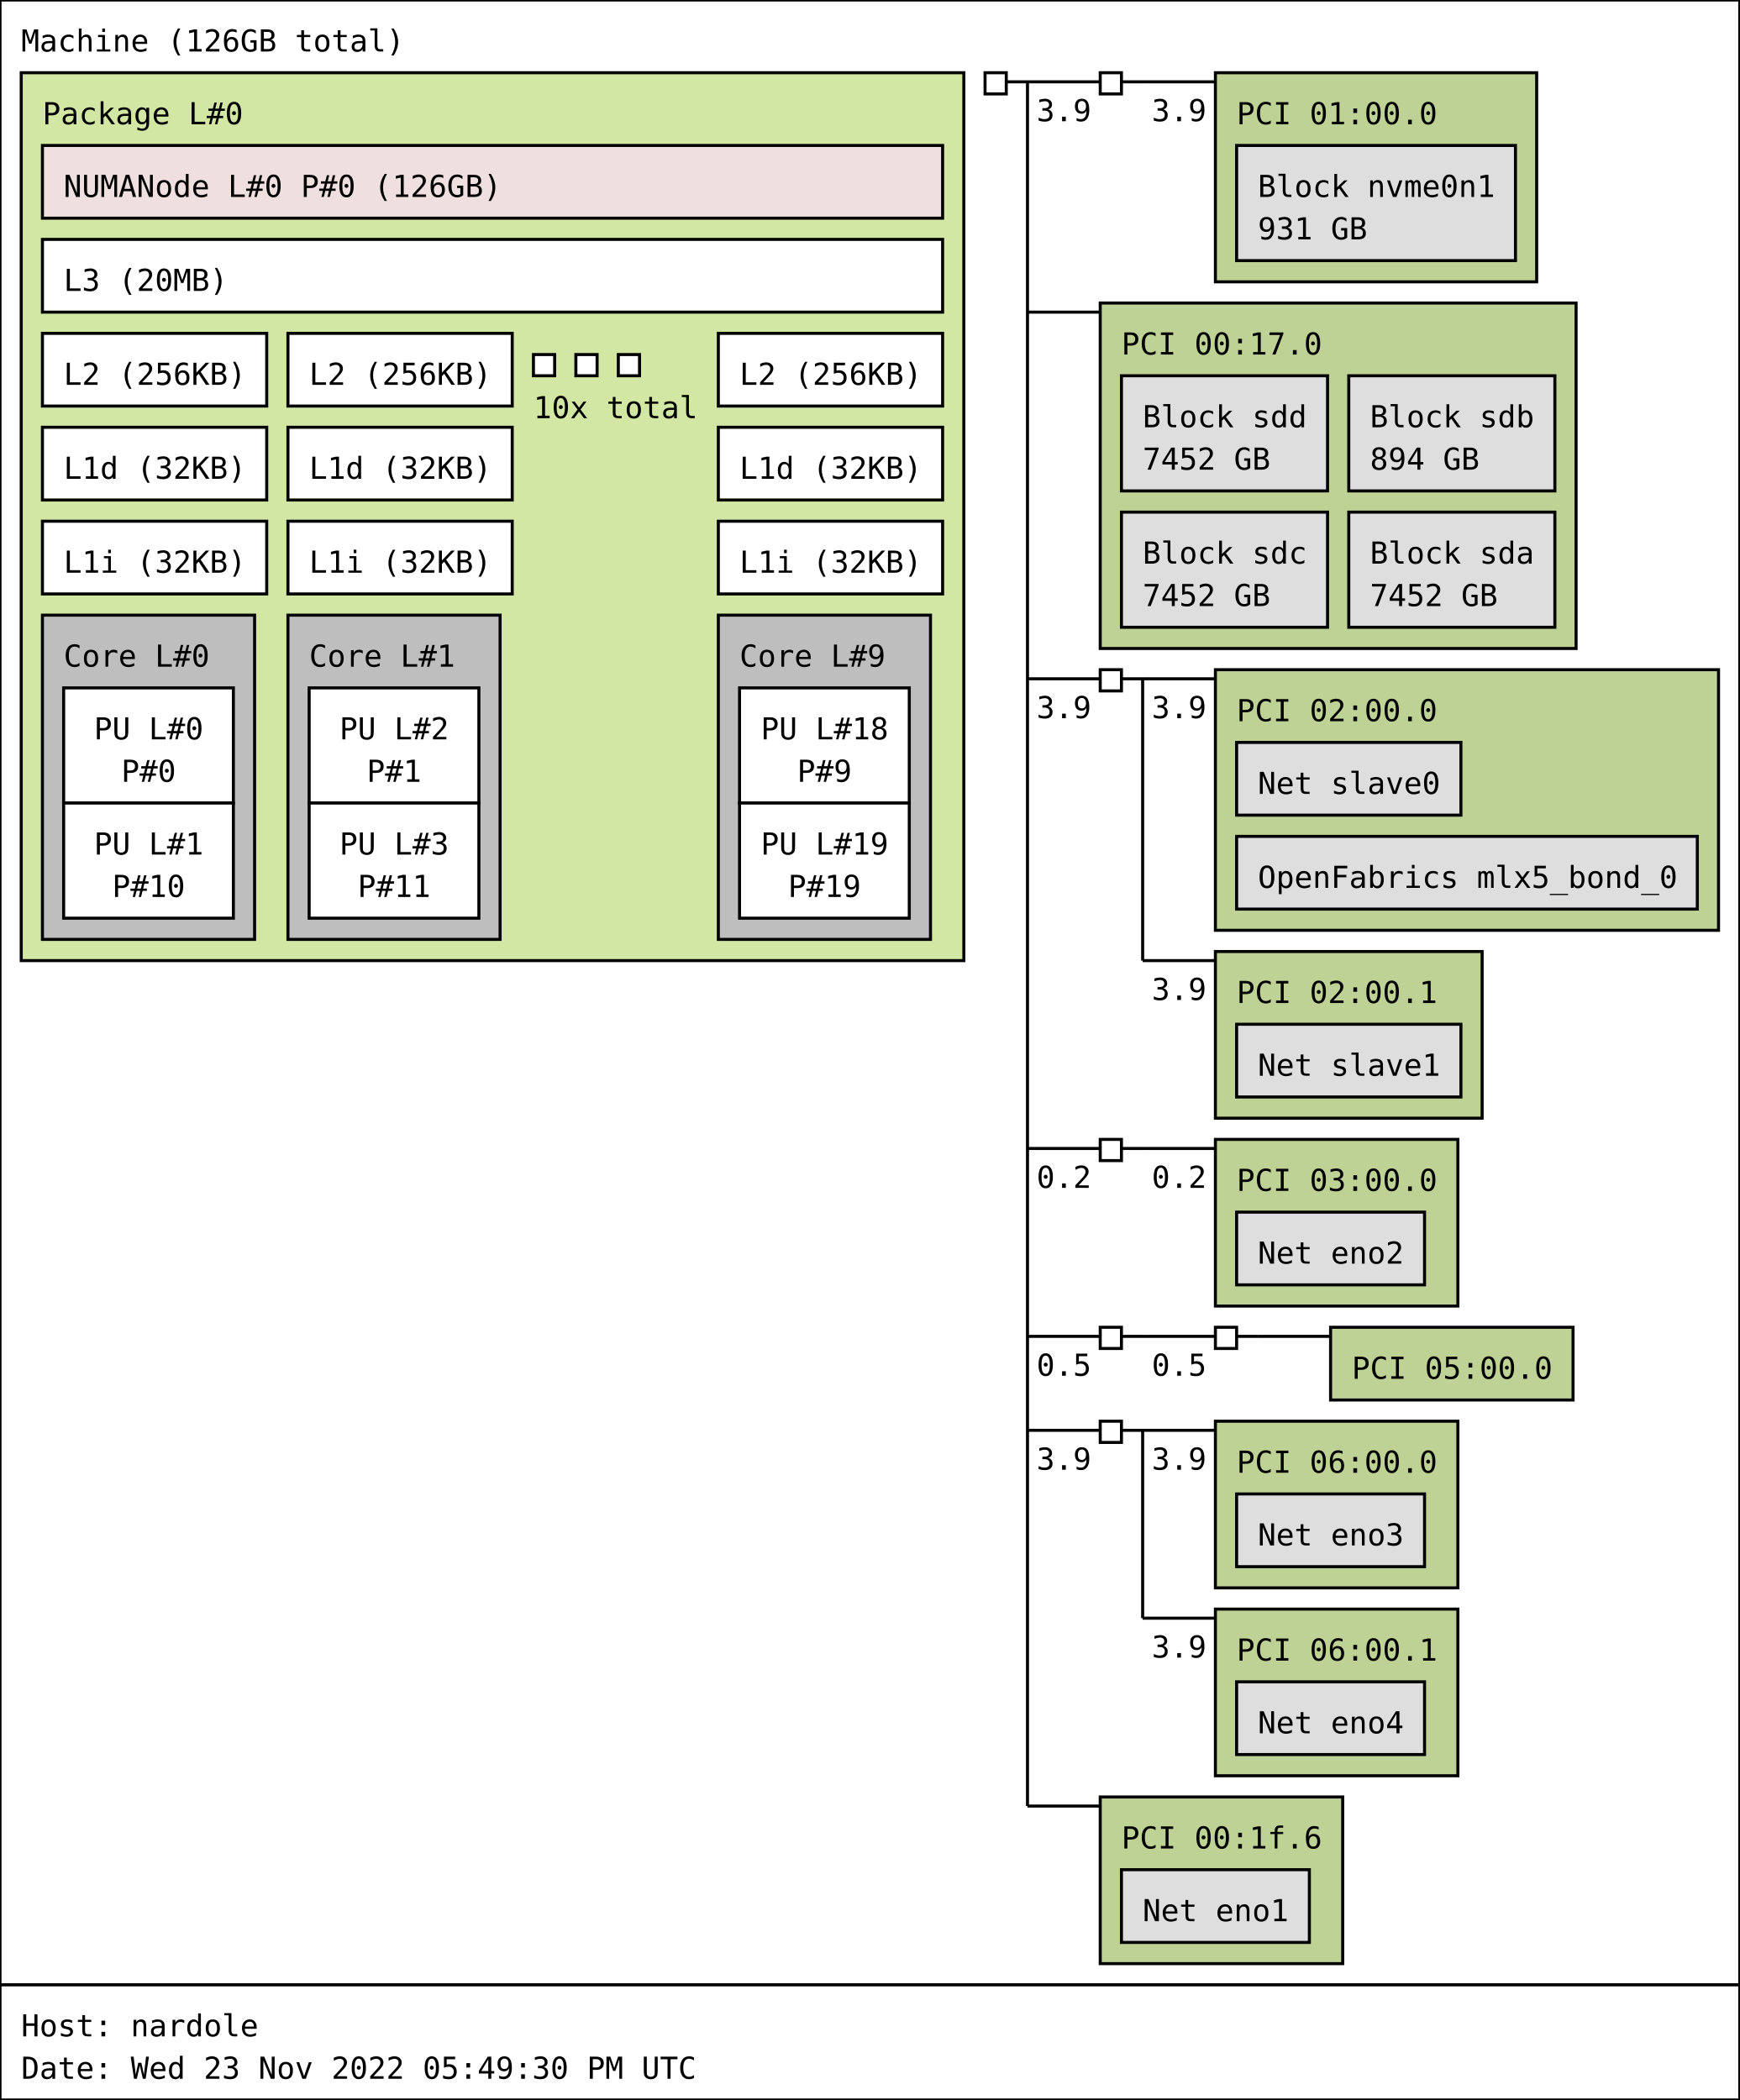
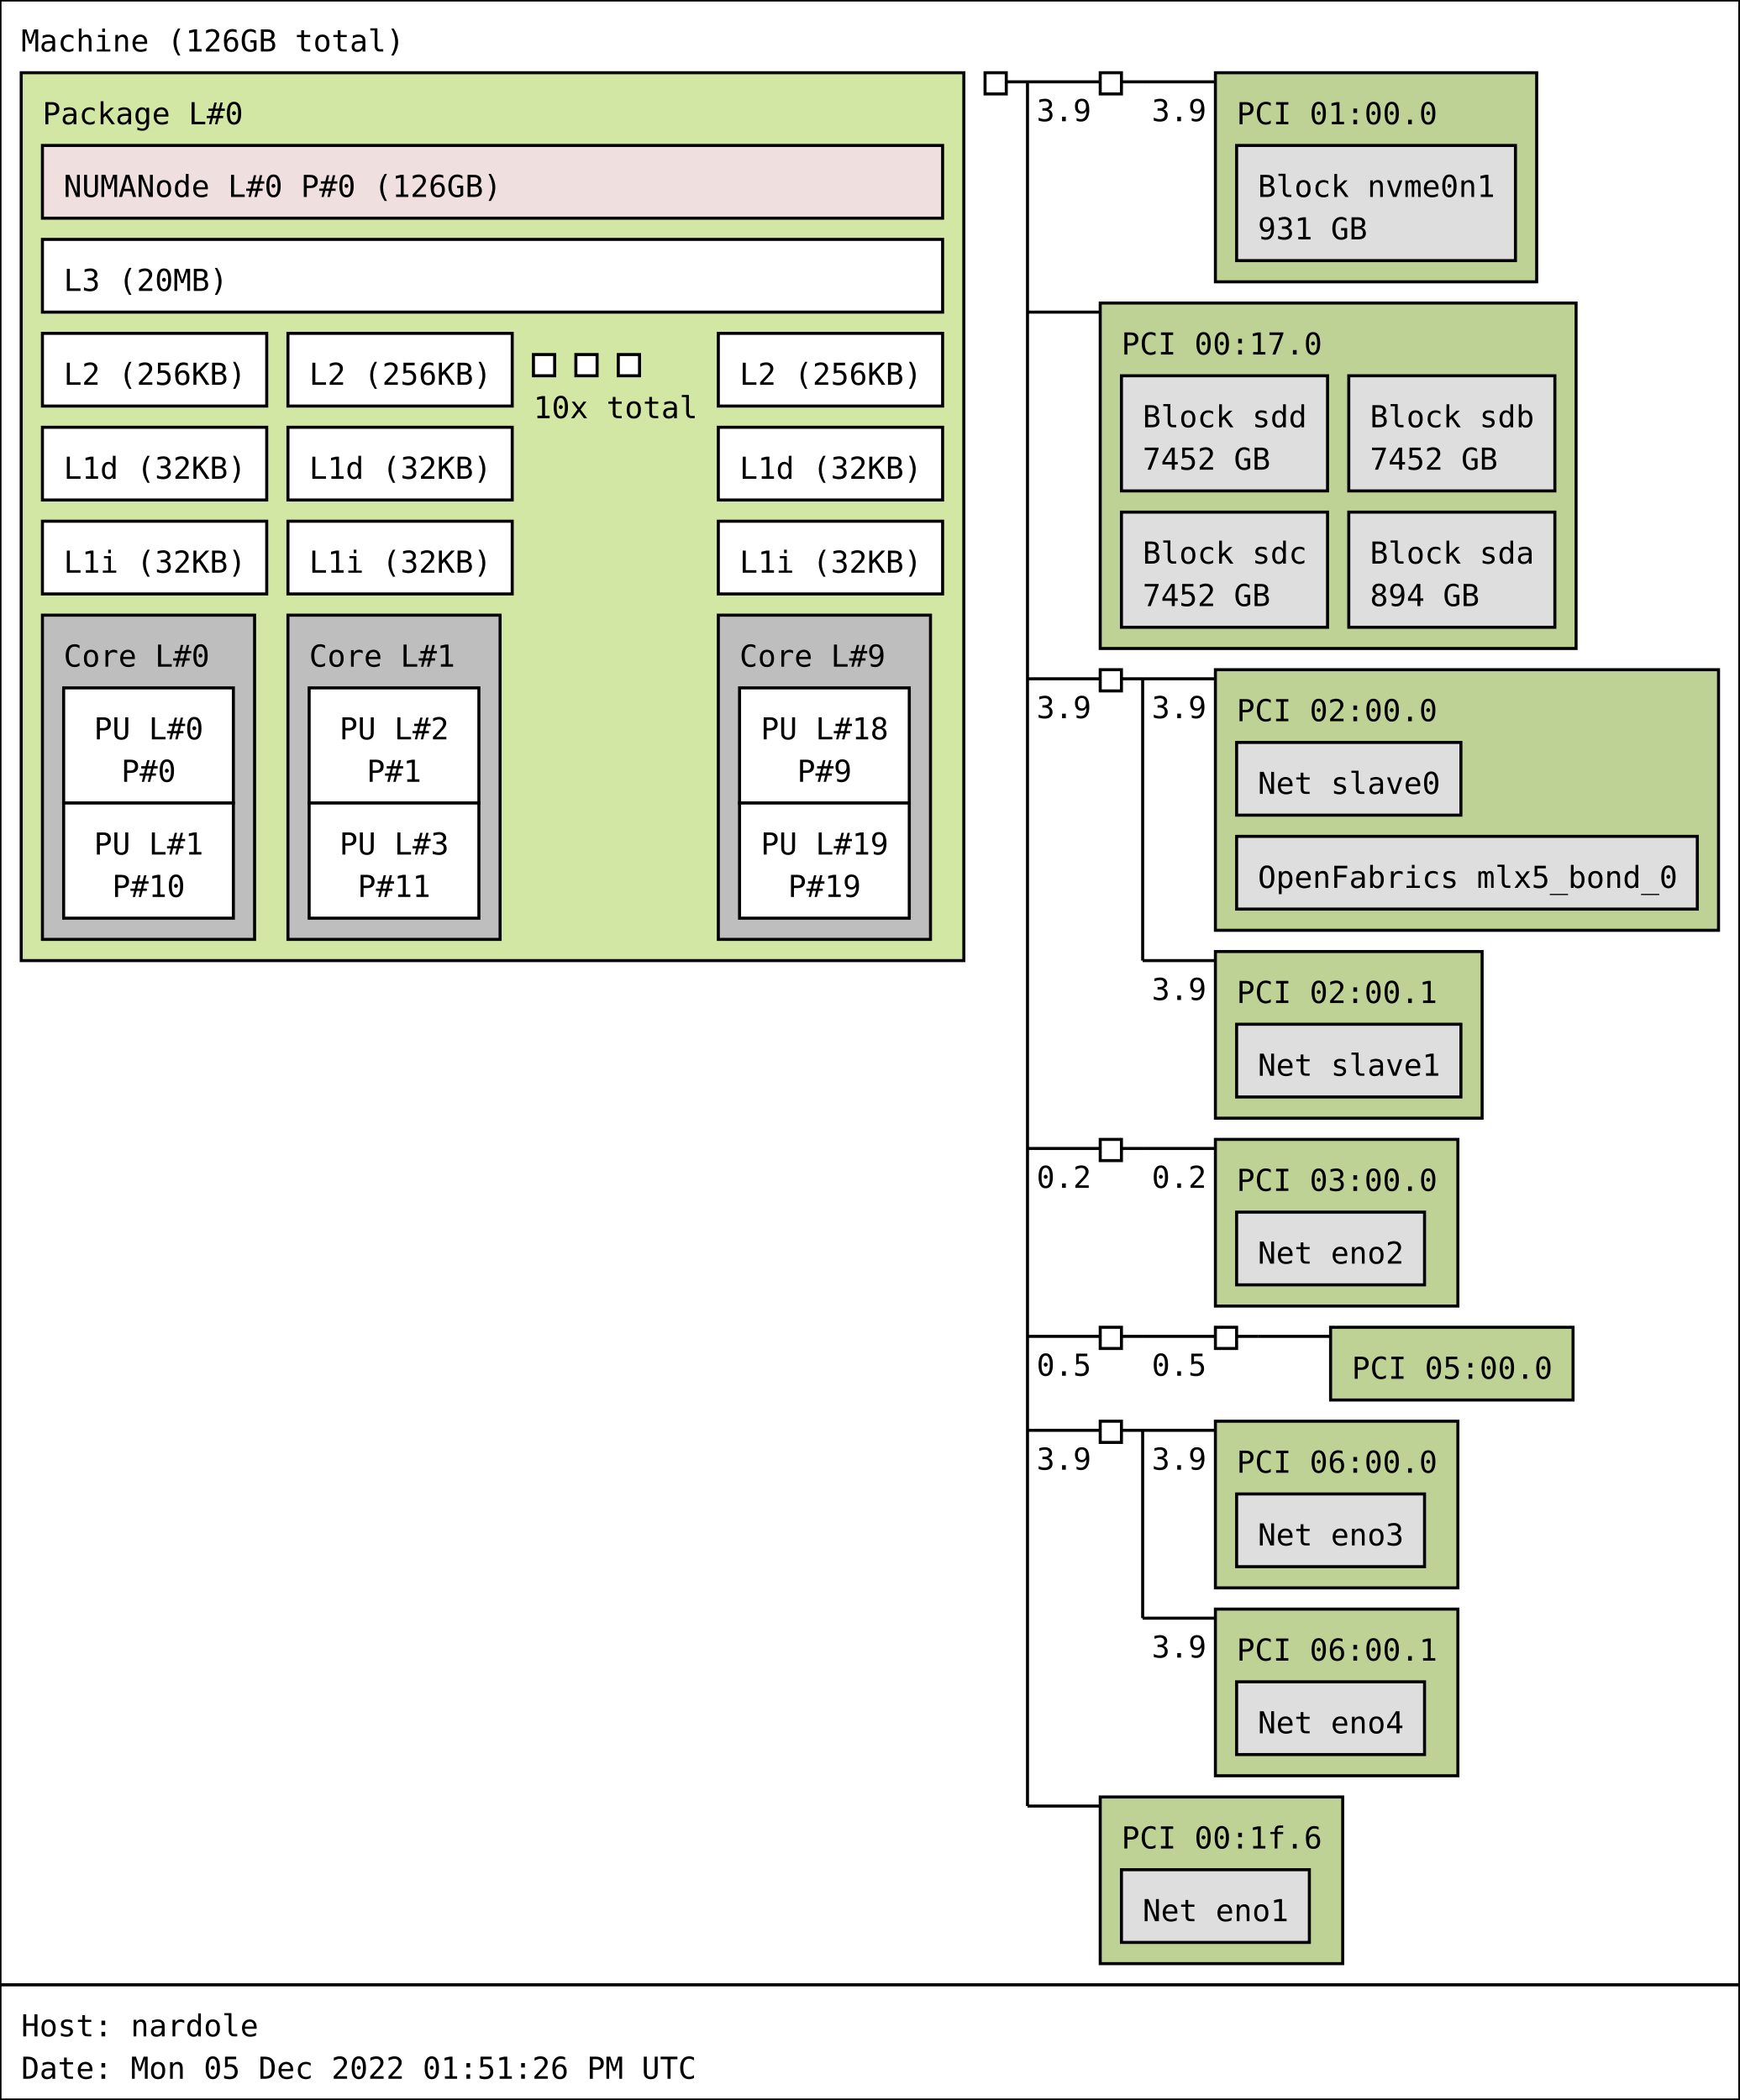
<svg xmlns="http://www.w3.org/2000/svg" width="574px" height="693px" viewBox="0 0 574px 693px" version="1.1">
  <rect id="Machine_0_rect" class="Machine" x="0" y="0" width="574" height="655" fill="rgb(255,255,255)" stroke="rgb(0,0,0)" stroke-width="1" />
  <text id="Machine_0_text" class="Machine" font-family="Monospace" x="7" y="17" fill="rgb(0,0,0)" font-size="10px">Machine (126GB total)</text>
  <rect id="Package_0_rect" class="Package" x="7" y="24" width="311" height="293" fill="rgb(210,231,164)" stroke="rgb(0,0,0)" stroke-width="1" />
  <text id="Package_0_text" class="Package" font-family="Monospace" x="14" y="41" fill="rgb(0,0,0)" font-size="10px">Package L#0</text>
  <rect id="L3_0_rect" class="L3" x="14" y="79" width="297" height="24" fill="rgb(255,255,255)" stroke="rgb(0,0,0)" stroke-width="1" />
  <text id="L3_0_text" class="L3" font-family="Monospace" x="21" y="96" fill="rgb(0,0,0)" font-size="10px">L3 (20MB)</text>
  <rect id="L2_0_rect" class="L2" x="14" y="110" width="74" height="24" fill="rgb(255,255,255)" stroke="rgb(0,0,0)" stroke-width="1" />
  <text id="L2_0_text" class="L2" font-family="Monospace" x="21" y="127" fill="rgb(0,0,0)" font-size="10px">L2 (256KB)</text>
  <rect id="L1d_0_rect" class="L1d" x="14" y="141" width="74" height="24" fill="rgb(255,255,255)" stroke="rgb(0,0,0)" stroke-width="1" />
  <text id="L1d_0_text" class="L1d" font-family="Monospace" x="21" y="158" fill="rgb(0,0,0)" font-size="10px">L1d (32KB)</text>
  <rect id="L1i_0_rect" class="L1i" x="14" y="172" width="74" height="24" fill="rgb(255,255,255)" stroke="rgb(0,0,0)" stroke-width="1" />
  <text id="L1i_0_text" class="L1i" font-family="Monospace" x="21" y="189" fill="rgb(0,0,0)" font-size="10px">L1i (32KB)</text>
  <rect id="Core_0_rect" class="Core" x="14" y="203" width="70" height="107" fill="rgb(190,190,190)" stroke="rgb(0,0,0)" stroke-width="1" />
  <text id="Core_0_text" class="Core" font-family="Monospace" x="21" y="220" fill="rgb(0,0,0)" font-size="10px">Core L#0</text>
  <rect id="PU_0_rect" class="PU" x="21" y="227" width="56" height="38" fill="rgb(255,255,255)" stroke="rgb(0,0,0)" stroke-width="1" />
  <text id="PU_0_text" class="PU" font-family="Monospace" x="31" y="244" fill="rgb(0,0,0)" font-size="10px">PU L#0</text>
  <text id="PU_0_text_1" class="PU" font-family="Monospace" x="40" y="258" fill="rgb(0,0,0)" font-size="10px">P#0</text>
  <rect id="PU_1_rect" class="PU" x="21" y="265" width="56" height="38" fill="rgb(255,255,255)" stroke="rgb(0,0,0)" stroke-width="1" />
  <text id="PU_1_text" class="PU" font-family="Monospace" x="31" y="282" fill="rgb(0,0,0)" font-size="10px">PU L#1</text>
  <text id="PU_1_text_1" class="PU" font-family="Monospace" x="37" y="296" fill="rgb(0,0,0)" font-size="10px">P#10</text>
  <rect id="L2_1_rect" class="L2" x="95" y="110" width="74" height="24" fill="rgb(255,255,255)" stroke="rgb(0,0,0)" stroke-width="1" />
  <text id="L2_1_text" class="L2" font-family="Monospace" x="102" y="127" fill="rgb(0,0,0)" font-size="10px">L2 (256KB)</text>
  <rect id="L1d_1_rect" class="L1d" x="95" y="141" width="74" height="24" fill="rgb(255,255,255)" stroke="rgb(0,0,0)" stroke-width="1" />
  <text id="L1d_1_text" class="L1d" font-family="Monospace" x="102" y="158" fill="rgb(0,0,0)" font-size="10px">L1d (32KB)</text>
  <rect id="L1i_1_rect" class="L1i" x="95" y="172" width="74" height="24" fill="rgb(255,255,255)" stroke="rgb(0,0,0)" stroke-width="1" />
  <text id="L1i_1_text" class="L1i" font-family="Monospace" x="102" y="189" fill="rgb(0,0,0)" font-size="10px">L1i (32KB)</text>
  <rect id="Core_1_rect" class="Core" x="95" y="203" width="70" height="107" fill="rgb(190,190,190)" stroke="rgb(0,0,0)" stroke-width="1" />
  <text id="Core_1_text" class="Core" font-family="Monospace" x="102" y="220" fill="rgb(0,0,0)" font-size="10px">Core L#1</text>
  <rect id="PU_2_rect" class="PU" x="102" y="227" width="56" height="38" fill="rgb(255,255,255)" stroke="rgb(0,0,0)" stroke-width="1" />
  <text id="PU_2_text" class="PU" font-family="Monospace" x="112" y="244" fill="rgb(0,0,0)" font-size="10px">PU L#2</text>
  <text id="PU_2_text_1" class="PU" font-family="Monospace" x="121" y="258" fill="rgb(0,0,0)" font-size="10px">P#1</text>
  <rect id="PU_3_rect" class="PU" x="102" y="265" width="56" height="38" fill="rgb(255,255,255)" stroke="rgb(0,0,0)" stroke-width="1" />
  <text id="PU_3_text" class="PU" font-family="Monospace" x="112" y="282" fill="rgb(0,0,0)" font-size="10px">PU L#3</text>
  <text id="PU_3_text_1" class="PU" font-family="Monospace" x="118" y="296" fill="rgb(0,0,0)" font-size="10px">P#11</text>
  <rect id="L2_2_rect" class="L2" x="176" y="117" width="7" height="7" fill="rgb(255,255,255)" stroke="rgb(0,0,0)" stroke-width="1" />
  <rect id="L2_2_rect" class="L2" x="190" y="117" width="7" height="7" fill="rgb(255,255,255)" stroke="rgb(0,0,0)" stroke-width="1" />
  <rect id="L2_2_rect" class="L2" x="204" y="117" width="7" height="7" fill="rgb(255,255,255)" stroke="rgb(0,0,0)" stroke-width="1" />
  <text id="L2_2_text" class="L2" font-family="Monospace" x="176" y="138" fill="rgb(0,0,0)" font-size="10px">10x total</text>
  <rect id="L2_9_rect" class="L2" x="237" y="110" width="74" height="24" fill="rgb(255,255,255)" stroke="rgb(0,0,0)" stroke-width="1" />
  <text id="L2_9_text" class="L2" font-family="Monospace" x="244" y="127" fill="rgb(0,0,0)" font-size="10px">L2 (256KB)</text>
  <rect id="L1d_9_rect" class="L1d" x="237" y="141" width="74" height="24" fill="rgb(255,255,255)" stroke="rgb(0,0,0)" stroke-width="1" />
  <text id="L1d_9_text" class="L1d" font-family="Monospace" x="244" y="158" fill="rgb(0,0,0)" font-size="10px">L1d (32KB)</text>
  <rect id="L1i_9_rect" class="L1i" x="237" y="172" width="74" height="24" fill="rgb(255,255,255)" stroke="rgb(0,0,0)" stroke-width="1" />
  <text id="L1i_9_text" class="L1i" font-family="Monospace" x="244" y="189" fill="rgb(0,0,0)" font-size="10px">L1i (32KB)</text>
  <rect id="Core_9_rect" class="Core" x="237" y="203" width="70" height="107" fill="rgb(190,190,190)" stroke="rgb(0,0,0)" stroke-width="1" />
  <text id="Core_9_text" class="Core" font-family="Monospace" x="244" y="220" fill="rgb(0,0,0)" font-size="10px">Core L#9</text>
  <rect id="PU_18_rect" class="PU" x="244" y="227" width="56" height="38" fill="rgb(255,255,255)" stroke="rgb(0,0,0)" stroke-width="1" />
  <text id="PU_18_text" class="PU" font-family="Monospace" x="251" y="244" fill="rgb(0,0,0)" font-size="10px">PU L#18</text>
  <text id="PU_18_text_1" class="PU" font-family="Monospace" x="263" y="258" fill="rgb(0,0,0)" font-size="10px">P#9</text>
  <rect id="PU_19_rect" class="PU" x="244" y="265" width="56" height="38" fill="rgb(255,255,255)" stroke="rgb(0,0,0)" stroke-width="1" />
  <text id="PU_19_text" class="PU" font-family="Monospace" x="251" y="282" fill="rgb(0,0,0)" font-size="10px">PU L#19</text>
  <text id="PU_19_text_1" class="PU" font-family="Monospace" x="260" y="296" fill="rgb(0,0,0)" font-size="10px">P#19</text>
  <rect id="NUMANode_0_rect" class="NUMANode" x="14" y="48" width="297" height="24" fill="rgb(239,223,222)" stroke="rgb(0,0,0)" stroke-width="1" />
  <text id="NUMANode_0_text" class="NUMANode" font-family="Monospace" x="21" y="65" fill="rgb(0,0,0)" font-size="10px">NUMANode L#0 P#0 (126GB)</text>
  <rect id="HostBridge_0_rect" class="HostBridge" x="325" y="24" width="7" height="7" fill="rgb(255,255,255)" stroke="rgb(0,0,0)" stroke-width="1" />
  <line id="HostBridge_0_line" class="HostBridge" x1="332" y1="27" x2="339" y2="27" stroke="rgb(0,0,0)" stroke-width="1" />
  <line id="HostBridge_0_line_2" class="HostBridge" x1="339" y1="27" x2="363" y2="27" stroke="rgb(0,0,0)" stroke-width="1" />
  <text id="HostBridge_0_text_2" class="HostBridge" font-family="Monospace" x="342" y="40" fill="rgb(0,0,0)" font-size="10px">3.9</text>
  <line id="HostBridge_0_line_3" class="HostBridge" x1="339" y1="103" x2="363" y2="103" stroke="rgb(0,0,0)" stroke-width="1" />
  <line id="HostBridge_0_line_4" class="HostBridge" x1="339" y1="224" x2="363" y2="224" stroke="rgb(0,0,0)" stroke-width="1" />
  <text id="HostBridge_0_text_4" class="HostBridge" font-family="Monospace" x="342" y="237" fill="rgb(0,0,0)" font-size="10px">3.9</text>
  <line id="HostBridge_0_line_5" class="HostBridge" x1="339" y1="379" x2="363" y2="379" stroke="rgb(0,0,0)" stroke-width="1" />
  <text id="HostBridge_0_text_5" class="HostBridge" font-family="Monospace" x="342" y="392" fill="rgb(0,0,0)" font-size="10px">0.2</text>
  <line id="HostBridge_0_line_6" class="HostBridge" x1="339" y1="441" x2="363" y2="441" stroke="rgb(0,0,0)" stroke-width="1" />
  <text id="HostBridge_0_text_6" class="HostBridge" font-family="Monospace" x="342" y="454" fill="rgb(0,0,0)" font-size="10px">0.5</text>
  <line id="HostBridge_0_line_7" class="HostBridge" x1="339" y1="472" x2="363" y2="472" stroke="rgb(0,0,0)" stroke-width="1" />
  <text id="HostBridge_0_text_7" class="HostBridge" font-family="Monospace" x="342" y="485" fill="rgb(0,0,0)" font-size="10px">3.9</text>
  <line id="HostBridge_0_line_8" class="HostBridge" x1="339" y1="596" x2="363" y2="596" stroke="rgb(0,0,0)" stroke-width="1" />
  <line id="HostBridge_0_line_1" class="HostBridge" x1="339" y1="27" x2="339" y2="596" stroke="rgb(0,0,0)" stroke-width="1" />
  <rect id="PCIBridge_1_rect" class="PCIBridge" x="363" y="24" width="7" height="7" fill="rgb(255,255,255)" stroke="rgb(0,0,0)" stroke-width="1" />
  <line id="PCIBridge_1_line" class="PCIBridge" x1="370" y1="27" x2="377" y2="27" stroke="rgb(0,0,0)" stroke-width="1" />
  <line id="PCIBridge_1_line_2" class="PCIBridge" x1="377" y1="27" x2="401" y2="27" stroke="rgb(0,0,0)" stroke-width="1" />
  <text id="PCIBridge_1_text_2" class="PCIBridge" font-family="Monospace" x="380" y="40" fill="rgb(0,0,0)" font-size="10px">3.9</text>
  <line id="PCIBridge_1_line_1" class="PCIBridge" x1="377" y1="27" x2="377" y2="27" stroke="rgb(0,0,0)" stroke-width="1" />
  <rect id="PCI_0_rect" class="PCI" x="401" y="24" width="106" height="69" fill="rgb(190,210,149)" stroke="rgb(0,0,0)" stroke-width="1" />
  <text id="PCI_0_text" class="PCI" font-family="Monospace" x="408" y="41" fill="rgb(0,0,0)" font-size="10px">PCI 01:00.0</text>
  <rect id="Block_0_rect" class="Block" x="408" y="48" width="92" height="38" fill="rgb(222,222,222)" stroke="rgb(0,0,0)" stroke-width="1" />
  <text id="Block_0_text" class="Block" font-family="Monospace" x="415" y="65" fill="rgb(0,0,0)" font-size="10px">Block nvme0n1</text>
  <text id="Block_0_text_1" class="Block" font-family="Monospace" x="415" y="79" fill="rgb(0,0,0)" font-size="10px">931 GB</text>
  <rect id="PCI_1_rect" class="PCI" x="363" y="100" width="157" height="114" fill="rgb(190,210,149)" stroke="rgb(0,0,0)" stroke-width="1" />
  <text id="PCI_1_text" class="PCI" font-family="Monospace" x="370" y="117" fill="rgb(0,0,0)" font-size="10px">PCI 00:17.0</text>
  <rect id="Block_1_rect" class="Block" x="370" y="124" width="68" height="38" fill="rgb(222,222,222)" stroke="rgb(0,0,0)" stroke-width="1" />
  <text id="Block_1_text" class="Block" font-family="Monospace" x="377" y="141" fill="rgb(0,0,0)" font-size="10px">Block sdd</text>
  <text id="Block_1_text_1" class="Block" font-family="Monospace" x="377" y="155" fill="rgb(0,0,0)" font-size="10px">7452 GB</text>
  <rect id="Block_2_rect" class="Block" x="445" y="124" width="68" height="38" fill="rgb(222,222,222)" stroke="rgb(0,0,0)" stroke-width="1" />
  <text id="Block_2_text" class="Block" font-family="Monospace" x="452" y="141" fill="rgb(0,0,0)" font-size="10px">Block sdb</text>
-   <text id="Block_2_text_1" class="Block" font-family="Monospace" x="452" y="155" fill="rgb(0,0,0)" font-size="10px">894 GB</text>
+   <text id="Block_2_text_1" class="Block" font-family="Monospace" x="452" y="155" fill="rgb(0,0,0)" font-size="10px">7452 GB</text>
  <rect id="Block_3_rect" class="Block" x="370" y="169" width="68" height="38" fill="rgb(222,222,222)" stroke="rgb(0,0,0)" stroke-width="1" />
  <text id="Block_3_text" class="Block" font-family="Monospace" x="377" y="186" fill="rgb(0,0,0)" font-size="10px">Block sdc</text>
  <text id="Block_3_text_1" class="Block" font-family="Monospace" x="377" y="200" fill="rgb(0,0,0)" font-size="10px">7452 GB</text>
  <rect id="Block_4_rect" class="Block" x="445" y="169" width="68" height="38" fill="rgb(222,222,222)" stroke="rgb(0,0,0)" stroke-width="1" />
  <text id="Block_4_text" class="Block" font-family="Monospace" x="452" y="186" fill="rgb(0,0,0)" font-size="10px">Block sda</text>
-   <text id="Block_4_text_1" class="Block" font-family="Monospace" x="452" y="200" fill="rgb(0,0,0)" font-size="10px">7452 GB</text>
+   <text id="Block_4_text_1" class="Block" font-family="Monospace" x="452" y="200" fill="rgb(0,0,0)" font-size="10px">894 GB</text>
  <rect id="PCIBridge_2_rect" class="PCIBridge" x="363" y="221" width="7" height="7" fill="rgb(255,255,255)" stroke="rgb(0,0,0)" stroke-width="1" />
  <line id="PCIBridge_2_line" class="PCIBridge" x1="370" y1="224" x2="377" y2="224" stroke="rgb(0,0,0)" stroke-width="1" />
  <line id="PCIBridge_2_line_2" class="PCIBridge" x1="377" y1="224" x2="401" y2="224" stroke="rgb(0,0,0)" stroke-width="1" />
  <text id="PCIBridge_2_text_2" class="PCIBridge" font-family="Monospace" x="380" y="237" fill="rgb(0,0,0)" font-size="10px">3.9</text>
  <line id="PCIBridge_2_line_3" class="PCIBridge" x1="377" y1="317" x2="401" y2="317" stroke="rgb(0,0,0)" stroke-width="1" />
  <text id="PCIBridge_2_text_3" class="PCIBridge" font-family="Monospace" x="380" y="330" fill="rgb(0,0,0)" font-size="10px">3.9</text>
  <line id="PCIBridge_2_line_1" class="PCIBridge" x1="377" y1="224" x2="377" y2="317" stroke="rgb(0,0,0)" stroke-width="1" />
  <rect id="PCI_2_rect" class="PCI" x="401" y="221" width="166" height="86" fill="rgb(190,210,149)" stroke="rgb(0,0,0)" stroke-width="1" />
  <text id="PCI_2_text" class="PCI" font-family="Monospace" x="408" y="238" fill="rgb(0,0,0)" font-size="10px">PCI 02:00.0</text>
  <rect id="Net_5_rect" class="Net" x="408" y="245" width="74" height="24" fill="rgb(222,222,222)" stroke="rgb(0,0,0)" stroke-width="1" />
  <text id="Net_5_text" class="Net" font-family="Monospace" x="415" y="262" fill="rgb(0,0,0)" font-size="10px">Net slave0</text>
  <rect id="OpenFabrics_6_rect" class="OpenFabrics" x="408" y="276" width="152" height="24" fill="rgb(222,222,222)" stroke="rgb(0,0,0)" stroke-width="1" />
  <text id="OpenFabrics_6_text" class="OpenFabrics" font-family="Monospace" x="415" y="293" fill="rgb(0,0,0)" font-size="10px">OpenFabrics mlx5_bond_0</text>
  <rect id="PCI_3_rect" class="PCI" x="401" y="314" width="88" height="55" fill="rgb(190,210,149)" stroke="rgb(0,0,0)" stroke-width="1" />
  <text id="PCI_3_text" class="PCI" font-family="Monospace" x="408" y="331" fill="rgb(0,0,0)" font-size="10px">PCI 02:00.1</text>
  <rect id="Net_7_rect" class="Net" x="408" y="338" width="74" height="24" fill="rgb(222,222,222)" stroke="rgb(0,0,0)" stroke-width="1" />
  <text id="Net_7_text" class="Net" font-family="Monospace" x="415" y="355" fill="rgb(0,0,0)" font-size="10px">Net slave1</text>
  <rect id="PCIBridge_3_rect" class="PCIBridge" x="363" y="376" width="7" height="7" fill="rgb(255,255,255)" stroke="rgb(0,0,0)" stroke-width="1" />
  <line id="PCIBridge_3_line" class="PCIBridge" x1="370" y1="379" x2="377" y2="379" stroke="rgb(0,0,0)" stroke-width="1" />
  <line id="PCIBridge_3_line_2" class="PCIBridge" x1="377" y1="379" x2="401" y2="379" stroke="rgb(0,0,0)" stroke-width="1" />
  <text id="PCIBridge_3_text_2" class="PCIBridge" font-family="Monospace" x="380" y="392" fill="rgb(0,0,0)" font-size="10px">0.2</text>
  <line id="PCIBridge_3_line_1" class="PCIBridge" x1="377" y1="379" x2="377" y2="379" stroke="rgb(0,0,0)" stroke-width="1" />
  <rect id="PCI_4_rect" class="PCI" x="401" y="376" width="80" height="55" fill="rgb(190,210,149)" stroke="rgb(0,0,0)" stroke-width="1" />
  <text id="PCI_4_text" class="PCI" font-family="Monospace" x="408" y="393" fill="rgb(0,0,0)" font-size="10px">PCI 03:00.0</text>
  <rect id="Net_8_rect" class="Net" x="408" y="400" width="62" height="24" fill="rgb(222,222,222)" stroke="rgb(0,0,0)" stroke-width="1" />
  <text id="Net_8_text" class="Net" font-family="Monospace" x="415" y="417" fill="rgb(0,0,0)" font-size="10px">Net eno2</text>
  <rect id="PCIBridge_4_rect" class="PCIBridge" x="363" y="438" width="7" height="7" fill="rgb(255,255,255)" stroke="rgb(0,0,0)" stroke-width="1" />
  <line id="PCIBridge_4_line" class="PCIBridge" x1="370" y1="441" x2="377" y2="441" stroke="rgb(0,0,0)" stroke-width="1" />
  <line id="PCIBridge_4_line_2" class="PCIBridge" x1="377" y1="441" x2="401" y2="441" stroke="rgb(0,0,0)" stroke-width="1" />
  <text id="PCIBridge_4_text_2" class="PCIBridge" font-family="Monospace" x="380" y="454" fill="rgb(0,0,0)" font-size="10px">0.5</text>
  <line id="PCIBridge_4_line_1" class="PCIBridge" x1="377" y1="441" x2="377" y2="441" stroke="rgb(0,0,0)" stroke-width="1" />
  <rect id="PCIBridge_5_rect" class="PCIBridge" x="401" y="438" width="7" height="7" fill="rgb(255,255,255)" stroke="rgb(0,0,0)" stroke-width="1" />
  <line id="PCIBridge_5_line" class="PCIBridge" x1="408" y1="441" x2="415" y2="441" stroke="rgb(0,0,0)" stroke-width="1" />
  <line id="PCIBridge_5_line_2" class="PCIBridge" x1="415" y1="441" x2="439" y2="441" stroke="rgb(0,0,0)" stroke-width="1" />
  <line id="PCIBridge_5_line_1" class="PCIBridge" x1="415" y1="441" x2="415" y2="441" stroke="rgb(0,0,0)" stroke-width="1" />
  <rect id="PCI_5_rect" class="PCI" x="439" y="438" width="80" height="24" fill="rgb(190,210,149)" stroke="rgb(0,0,0)" stroke-width="1" />
  <text id="PCI_5_text" class="PCI" font-family="Monospace" x="446" y="455" fill="rgb(0,0,0)" font-size="10px">PCI 05:00.0</text>
  <rect id="PCIBridge_6_rect" class="PCIBridge" x="363" y="469" width="7" height="7" fill="rgb(255,255,255)" stroke="rgb(0,0,0)" stroke-width="1" />
  <line id="PCIBridge_6_line" class="PCIBridge" x1="370" y1="472" x2="377" y2="472" stroke="rgb(0,0,0)" stroke-width="1" />
  <line id="PCIBridge_6_line_2" class="PCIBridge" x1="377" y1="472" x2="401" y2="472" stroke="rgb(0,0,0)" stroke-width="1" />
  <text id="PCIBridge_6_text_2" class="PCIBridge" font-family="Monospace" x="380" y="485" fill="rgb(0,0,0)" font-size="10px">3.9</text>
  <line id="PCIBridge_6_line_3" class="PCIBridge" x1="377" y1="534" x2="401" y2="534" stroke="rgb(0,0,0)" stroke-width="1" />
  <text id="PCIBridge_6_text_3" class="PCIBridge" font-family="Monospace" x="380" y="547" fill="rgb(0,0,0)" font-size="10px">3.9</text>
  <line id="PCIBridge_6_line_1" class="PCIBridge" x1="377" y1="472" x2="377" y2="534" stroke="rgb(0,0,0)" stroke-width="1" />
  <rect id="PCI_6_rect" class="PCI" x="401" y="469" width="80" height="55" fill="rgb(190,210,149)" stroke="rgb(0,0,0)" stroke-width="1" />
  <text id="PCI_6_text" class="PCI" font-family="Monospace" x="408" y="486" fill="rgb(0,0,0)" font-size="10px">PCI 06:00.0</text>
  <rect id="Net_9_rect" class="Net" x="408" y="493" width="62" height="24" fill="rgb(222,222,222)" stroke="rgb(0,0,0)" stroke-width="1" />
  <text id="Net_9_text" class="Net" font-family="Monospace" x="415" y="510" fill="rgb(0,0,0)" font-size="10px">Net eno3</text>
  <rect id="PCI_7_rect" class="PCI" x="401" y="531" width="80" height="55" fill="rgb(190,210,149)" stroke="rgb(0,0,0)" stroke-width="1" />
  <text id="PCI_7_text" class="PCI" font-family="Monospace" x="408" y="548" fill="rgb(0,0,0)" font-size="10px">PCI 06:00.1</text>
  <rect id="Net_10_rect" class="Net" x="408" y="555" width="62" height="24" fill="rgb(222,222,222)" stroke="rgb(0,0,0)" stroke-width="1" />
  <text id="Net_10_text" class="Net" font-family="Monospace" x="415" y="572" fill="rgb(0,0,0)" font-size="10px">Net eno4</text>
  <rect id="PCI_8_rect" class="PCI" x="363" y="593" width="80" height="55" fill="rgb(190,210,149)" stroke="rgb(0,0,0)" stroke-width="1" />
  <text id="PCI_8_text" class="PCI" font-family="Monospace" x="370" y="610" fill="rgb(0,0,0)" font-size="10px">PCI 00:1f.6</text>
  <rect id="Net_11_rect" class="Net" x="370" y="617" width="62" height="24" fill="rgb(222,222,222)" stroke="rgb(0,0,0)" stroke-width="1" />
  <text id="Net_11_text" class="Net" font-family="Monospace" x="377" y="634" fill="rgb(0,0,0)" font-size="10px">Net eno1</text>
  <rect id="anon_rect" x="0" y="655" width="574" height="38" fill="rgb(255,255,255)" stroke="rgb(0,0,0)" stroke-width="1" />
  <text id="anon_text" font-family="Monospace" x="7" y="672" fill="rgb(0,0,0)" font-size="10px">Host: nardole</text>
-   <text id="anon_text_1" font-family="Monospace" x="7" y="686" fill="rgb(0,0,0)" font-size="10px">Date: Wed 23 Nov 2022 05:49:30 PM UTC</text>
+   <text id="anon_text_1" font-family="Monospace" x="7" y="686" fill="rgb(0,0,0)" font-size="10px">Date: Mon 05 Dec 2022 01:51:26 PM UTC</text>
</svg>
